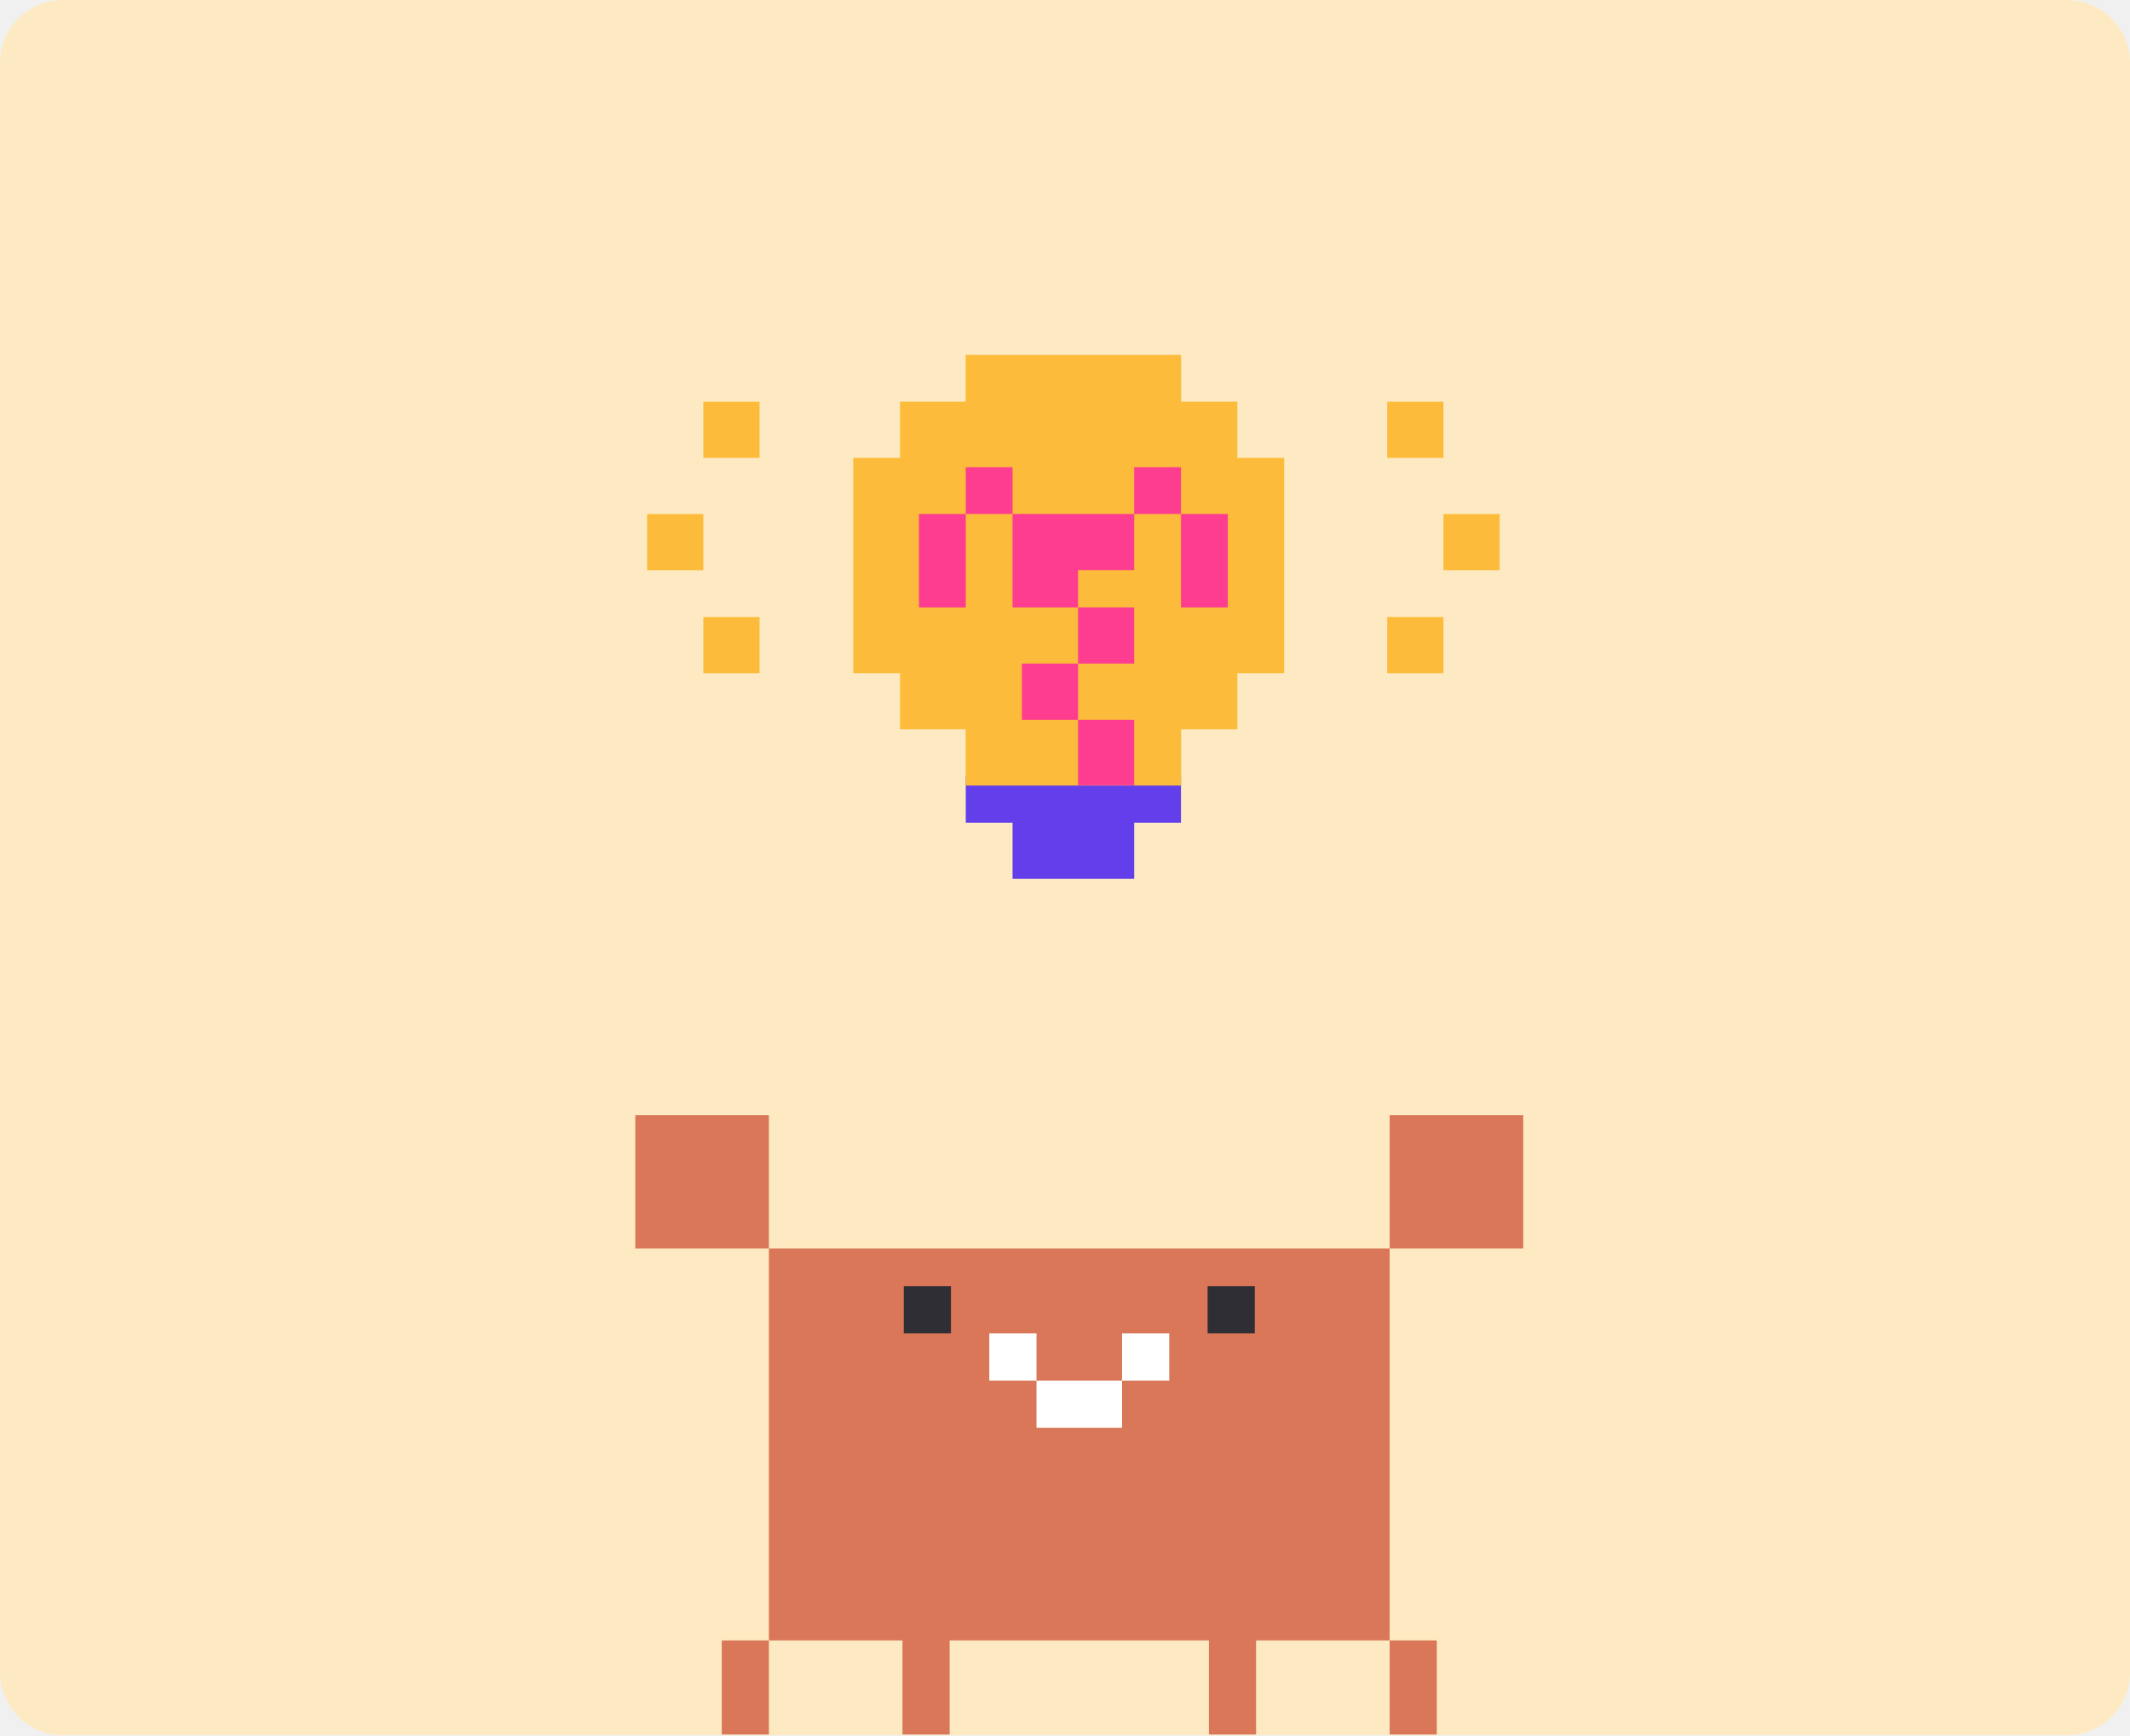
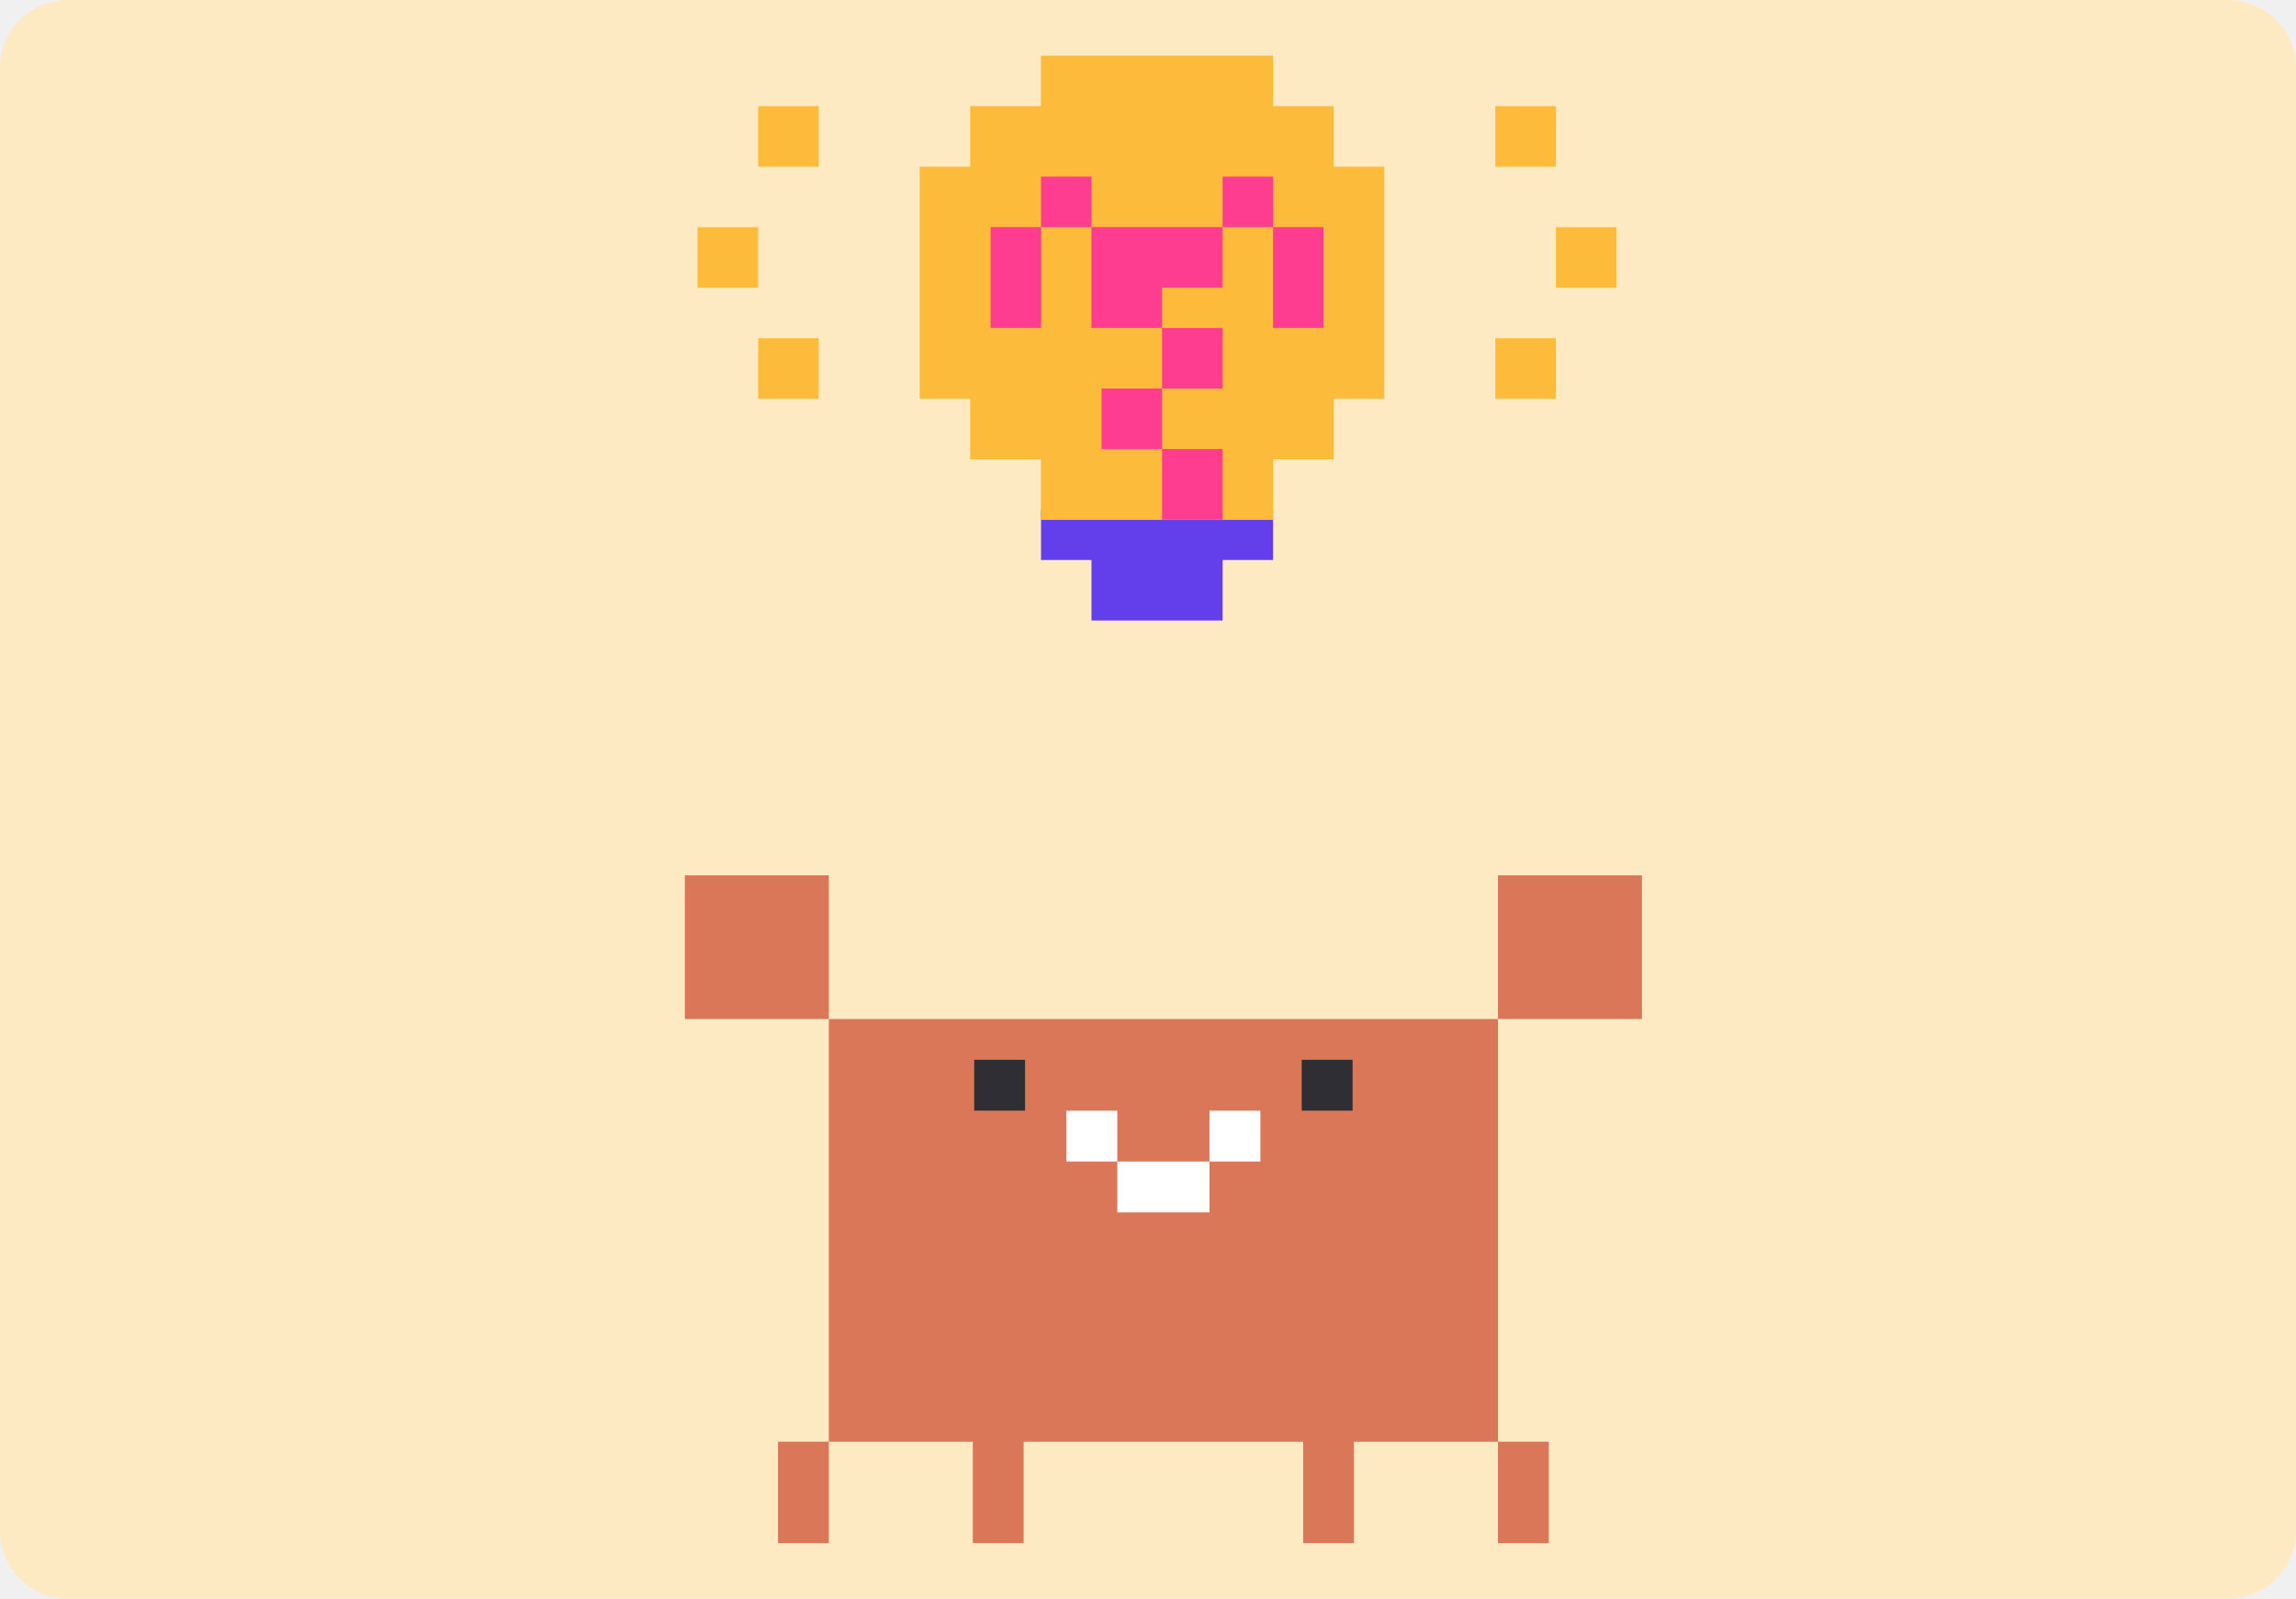
- <svg xmlns="http://www.w3.org/2000/svg" width="540" height="440" viewBox="0 0 540 440" fill="none">
-   <rect width="540" height="440" rx="16" fill="#FEEAC2" />
-   <path d="M386.173 282.776H352.307V316.572H386.173V282.776Z" fill="#D97758" />
-   <path d="M194.932 282.776H161.066V316.572H194.932V282.776Z" fill="#D97758" />
-   <path d="M364.26 415.972H352.307V439.828H364.26V415.972Z" fill="#D97758" />
-   <path d="M194.932 415.972H228.798V439.828H240.75V415.972H306.489V439.828H318.442V415.972H352.307V316.572H194.932V415.972Z" fill="#D97758" />
-   <path d="M194.932 415.972H182.979V439.828H194.932V415.972Z" fill="#D97758" />
-   <rect width="21.688" height="11.966" transform="matrix(-1 0 0 1 284.464 350.084)" fill="white" />
-   <rect width="11.966" height="11.966" transform="matrix(-1 0 0 1 296.429 338.118)" fill="white" />
-   <rect width="11.966" height="11.966" transform="matrix(-1 0 0 1 318.117 326.152)" fill="#2F2E34" />
-   <rect width="11.966" height="11.966" transform="matrix(-1 0 0 1 241.088 326.152)" fill="#2F2E34" />
-   <rect width="11.966" height="11.966" transform="matrix(-1 0 0 1 262.776 338.118)" fill="white" />
-   <path d="M244.842 208.616H256.704V222.851H287.544V208.616H299.406V196.755H244.842V208.616Z" fill="#633FEC" />
-   <g clip-path="url(#clip0_2351_24010)">
-     <path d="M244.811 101.868H228.185V116.11H216.31V170.704H228.185V184.946H244.811V199.188H299.437V184.946H313.688V170.704H325.563V116.11H313.688V101.868H299.437V90H244.811V101.868Z" fill="#FDBB3B" />
-     <path d="M192.559 101.868H178.308V116.11H192.559V101.868Z" fill="#FDBB3B" />
-     <path d="M178.308 130.352H164.058V144.594H178.308V130.352Z" fill="#FDBB3B" />
-     <path d="M192.559 156.462H178.308V170.704H192.559V156.462Z" fill="#FDBB3B" />
-     <path d="M351.689 101.868H365.94V116.11H351.689V101.868Z" fill="#FDBB3B" />
-     <path d="M365.94 130.352H380.19V144.594H365.94V130.352Z" fill="#FDBB3B" />
-     <path d="M351.689 156.462H365.94V170.704H351.689V156.462Z" fill="#FDBB3B" />
+ <svg xmlns="http://www.w3.org/2000/svg" width="540" height="376" viewBox="0 0 540 376" fill="none">
+   <rect width="540" height="376" rx="16" fill="#FEEAC2" />
+   <g transform="translate(0 -76.914)">
+     <path d="M386.173 282.776H352.307V316.572H386.173V282.776Z" fill="#D97758" />
+     <path d="M194.932 282.776H161.066V316.572H194.932V282.776Z" fill="#D97758" />
+     <path d="M364.26 415.972H352.307V439.828H364.26V415.972Z" fill="#D97758" />
+     <path d="M194.932 415.972H228.798V439.828H240.75V415.972H306.489V439.828H318.442V415.972H352.307V316.572H194.932V415.972Z" fill="#D97758" />
+     <path d="M194.932 415.972H182.979V439.828H194.932V415.972Z" fill="#D97758" />
+     <rect width="21.688" height="11.966" transform="matrix(-1 0 0 1 284.464 350.084)" fill="white" />
+     <rect width="11.966" height="11.966" transform="matrix(-1 0 0 1 296.429 338.118)" fill="white" />
+     <rect width="11.966" height="11.966" transform="matrix(-1 0 0 1 318.117 326.152)" fill="#2F2E34" />
+     <rect width="11.966" height="11.966" transform="matrix(-1 0 0 1 241.088 326.152)" fill="#2F2E34" />
+     <rect width="11.966" height="11.966" transform="matrix(-1 0 0 1 262.776 338.118)" fill="white" />
+     <path d="M244.842 208.616H256.704V222.851H287.544V208.616H299.406V196.755H244.842V208.616Z" fill="#633FEC" />
+     <g clip-path="url(#clip0_2351_24010)">
+       <path d="M244.811 101.868H228.185V116.11H216.31V170.704H228.185V184.946H244.811V199.188H299.437V184.946H313.688V170.704H325.563V116.11H313.688V101.868H299.437V90H244.811V101.868Z" fill="#FDBB3B" />
+       <path d="M192.559 101.868H178.308V116.11H192.559V101.868Z" fill="#FDBB3B" />
+       <path d="M178.308 130.352H164.058V144.594H178.308V130.352Z" fill="#FDBB3B" />
+       <path d="M192.559 156.462H178.308V170.704H192.559V156.462Z" fill="#FDBB3B" />
+       <path d="M351.689 101.868H365.94V116.11H351.689V101.868Z" fill="#FDBB3B" />
+       <path d="M365.94 130.352H380.19V144.594H365.94V130.352Z" fill="#FDBB3B" />
+       <path d="M351.689 156.462H365.94V170.704H351.689V156.462Z" fill="#FDBB3B" />
+     </g>
+     <path d="M273.31 199.127H287.544V182.521H273.31V199.127ZM259.076 182.521H273.31V168.287H259.076V182.521ZM273.31 168.286H287.544V154.053H273.31V168.286ZM299.406 154.053H311.267V130.33H299.406V154.053ZM256.704 154.053H273.31V144.563H287.544V130.33H256.704V154.053ZM232.981 154.053H244.842V130.33H232.981V154.053ZM287.544 130.329H299.406V118.468H287.544V130.329ZM244.842 130.329H256.704V118.468H244.842V130.329Z" fill="#FE3C90" />
  </g>
-   <path d="M273.31 199.127H287.544V182.521H273.31V199.127ZM259.076 182.521H273.31V168.287H259.076V182.521ZM273.31 168.286H287.544V154.053H273.31V168.286ZM299.406 154.053H311.267V130.33H299.406V154.053ZM256.704 154.053H273.31V144.563H287.544V130.33H256.704V154.053ZM232.981 154.053H244.842V130.33H232.981V154.053ZM287.544 130.329H299.406V118.468H287.544V130.329ZM244.842 130.329H256.704V118.468H244.842V130.329Z" fill="#FE3C90" />
  <defs>
    <clipPath id="clip0_2351_24010">
      <rect width="216.132" height="109.188" fill="white" transform="translate(164.058 90)" />
    </clipPath>
  </defs>
</svg>
